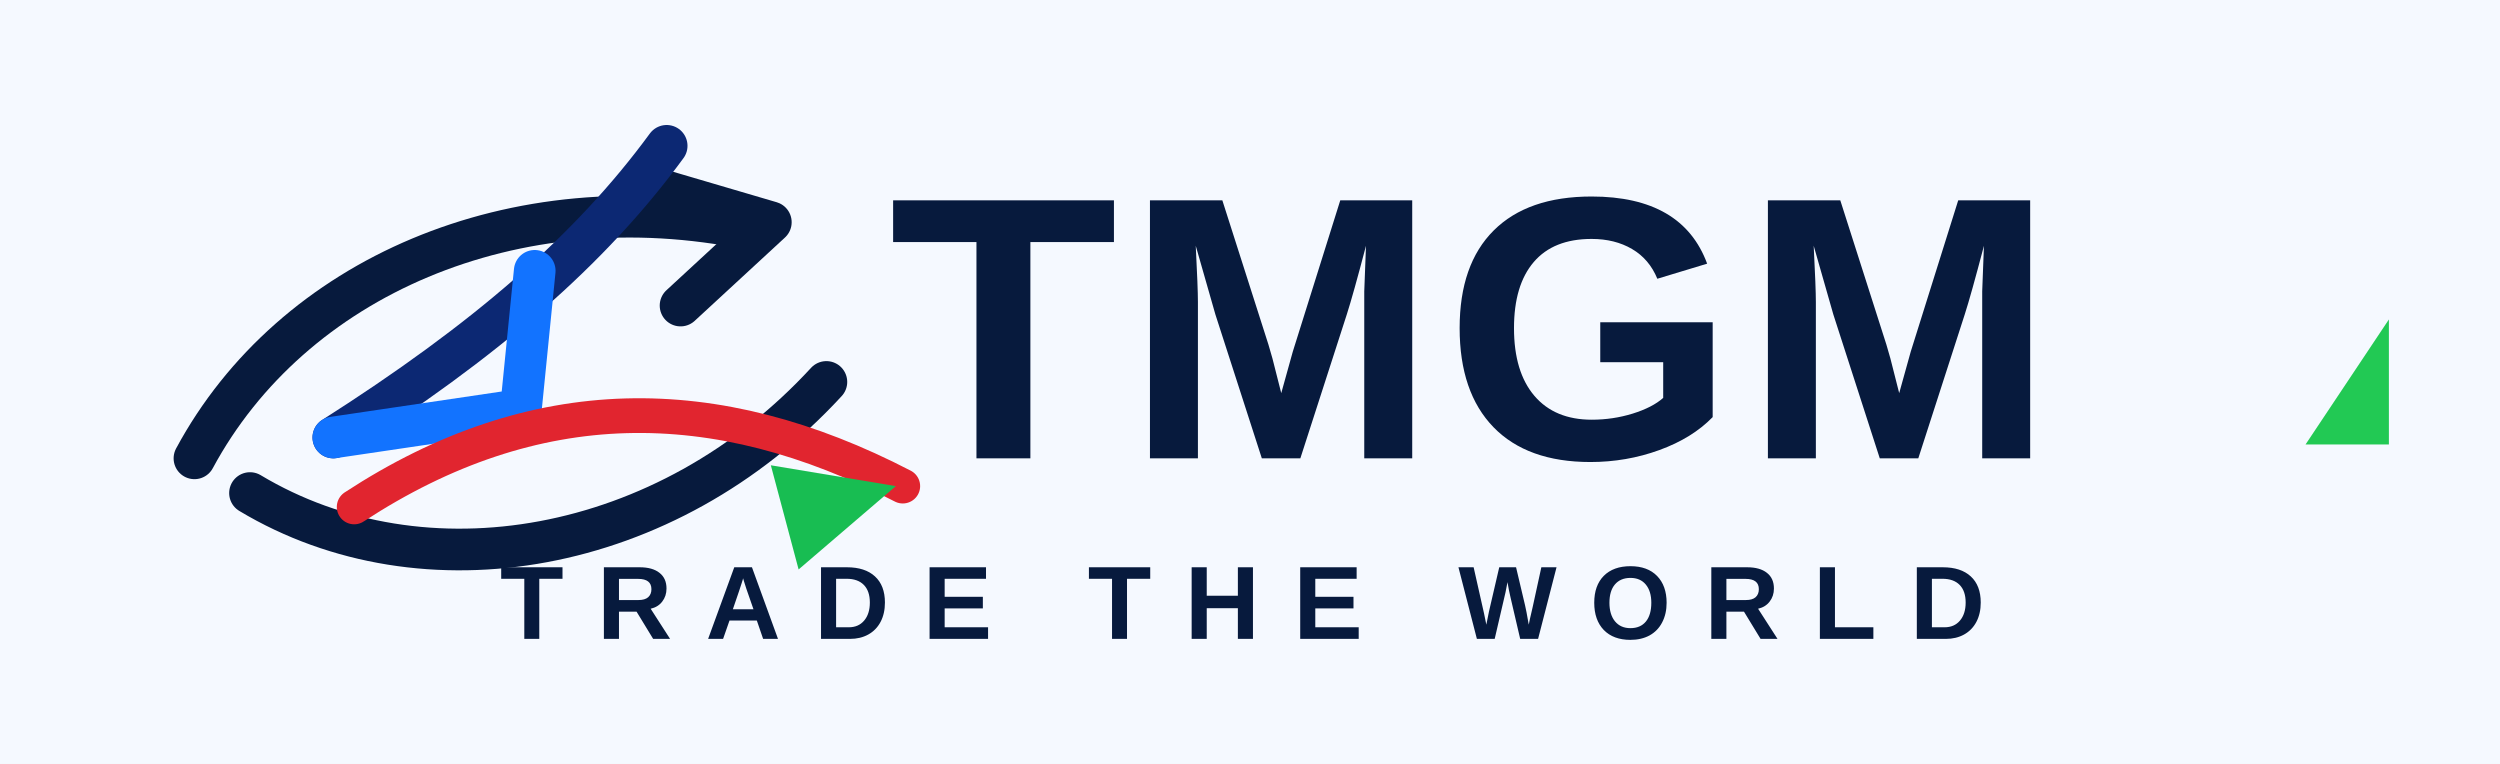
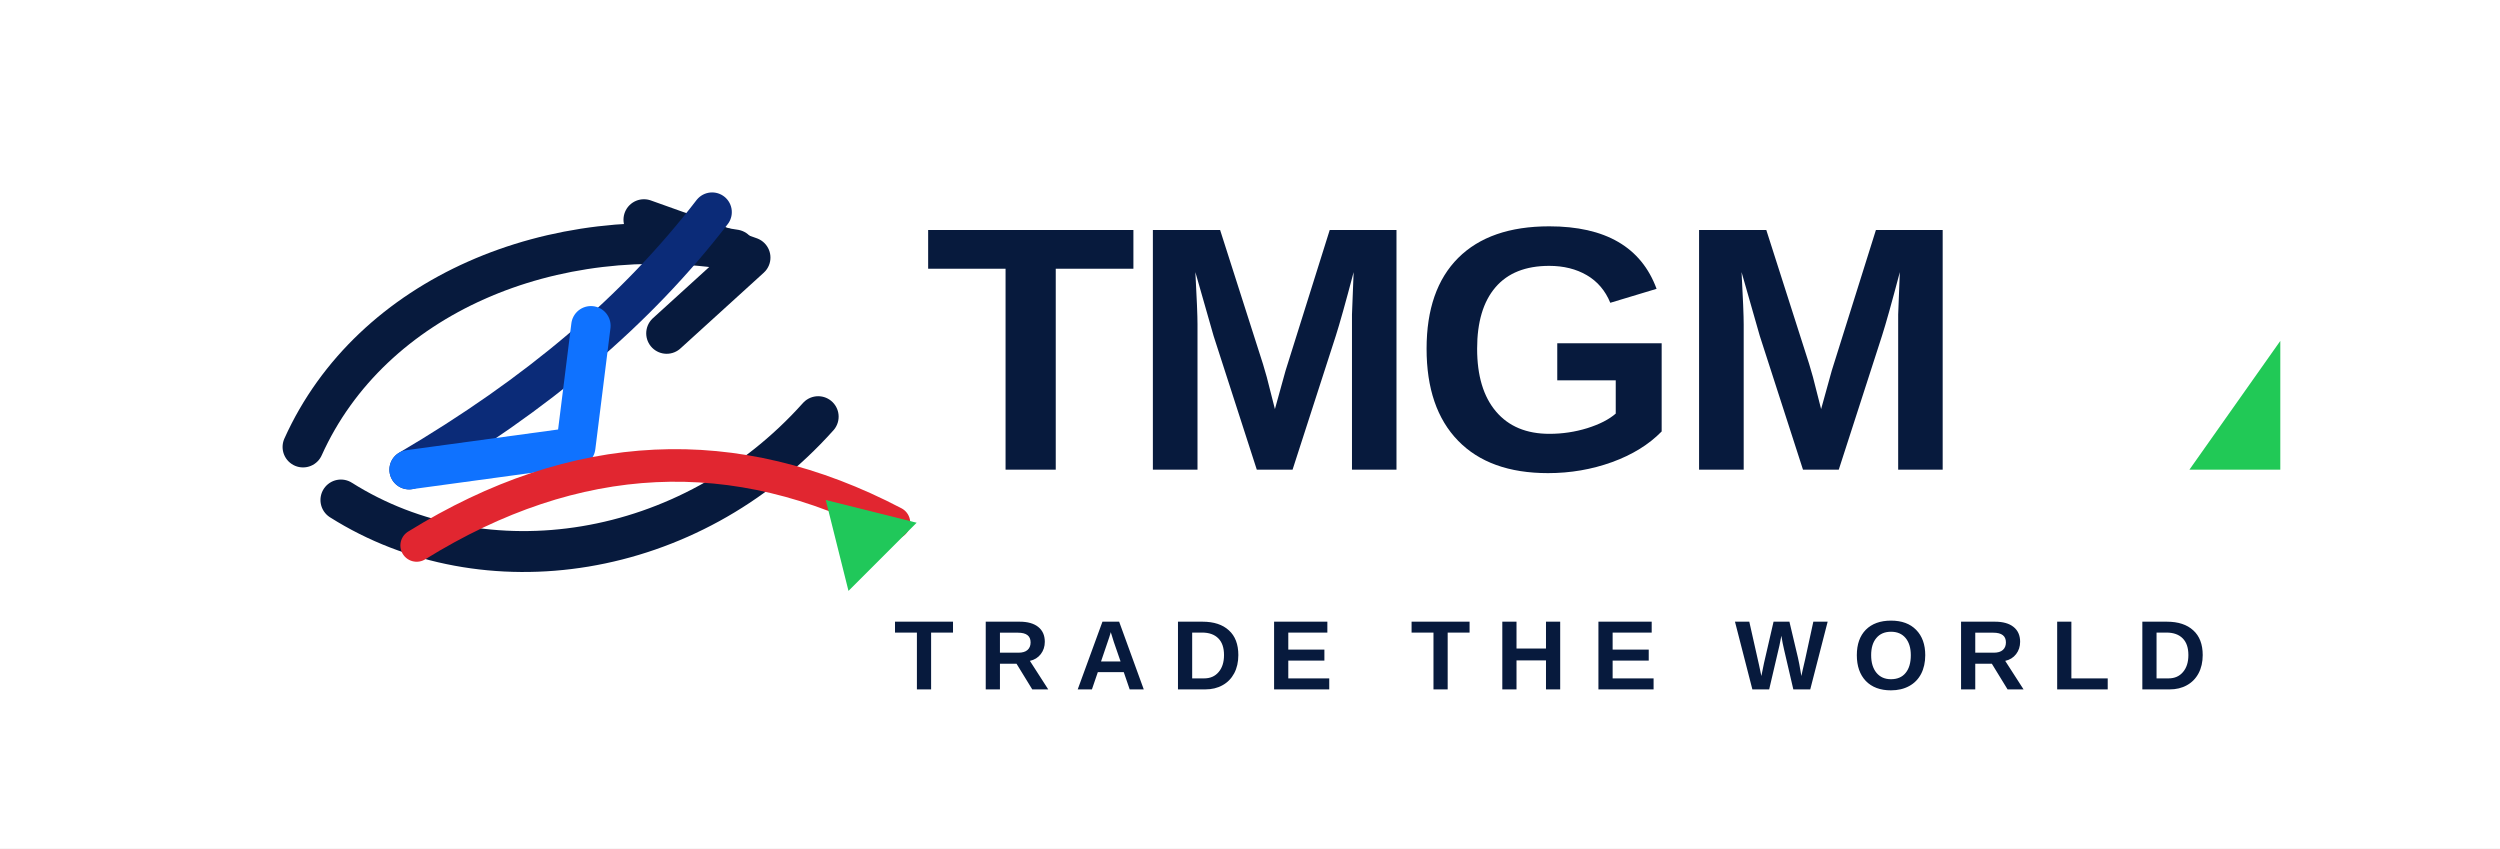
- <svg xmlns="http://www.w3.org/2000/svg" viewBox="0 0 360 110" role="img" aria-label="TMGM Trade The World">
-   <rect width="360" height="110" fill="#f5f9ff" />
-   <g transform="translate(20 16)">
-     <path d="M8 50C22 24 54 10 88 17" fill="none" stroke="#071a3d" stroke-width="6" stroke-linecap="round" />
-     <path d="M16 55C41 70 76 64 99 39" fill="none" stroke="#071a3d" stroke-width="6" stroke-linecap="round" />
-     <path d="M74 11l17 5-13 12" fill="none" stroke="#071a3d" stroke-width="6" stroke-linecap="round" stroke-linejoin="round" />
-     <path d="M28 47c22-14 37-27 48-42" fill="none" stroke="#0c2873" stroke-width="6" stroke-linecap="round" />
-     <path d="M28 47l27-4 2-20" fill="none" stroke="#1273ff" stroke-width="6" stroke-linecap="round" stroke-linejoin="round" />
-     <path d="M31 57c26-17 52-17 79-3" fill="none" stroke="#e1252f" stroke-width="5" stroke-linecap="round" />
-     <path d="M91 51l18 3-14 12" fill="#18bd52" />
+ <svg xmlns="http://www.w3.org/2000/svg" viewBox="0 0 330 112" role="img" aria-label="TMGM Trade The World">
+   <rect width="330" height="112" fill="#fff" />
+   <g transform="translate(36 24)">
+     <path d="M4 35C13 15 37 5 61 9" fill="none" stroke="#071a3d" stroke-width="5.4" stroke-linecap="round" />
+     <path d="M9 42C28 54 55 50 72 31" fill="none" stroke="#071a3d" stroke-width="5.4" stroke-linecap="round" />
+     <path d="M49 5l14 5-11 10" fill="none" stroke="#071a3d" stroke-width="5.4" stroke-linecap="round" stroke-linejoin="round" />
+     <path d="M18 38c17-10 30-21 40-34" fill="none" stroke="#0b2b78" stroke-width="5.2" stroke-linecap="round" />
+     <path d="M18 38l22-3 2-16" fill="none" stroke="#0f72ff" stroke-width="5.2" stroke-linecap="round" stroke-linejoin="round" />
+     <path d="M19 48c21-13 42-14 63-3" fill="none" stroke="#e12630" stroke-width="4.3" stroke-linecap="round" />
+     <path d="M73 42l12 3-9 9" fill="#20c85a" />
  </g>
-   <text x="128" y="66" font-family="Arial Black, Arial, sans-serif" font-size="54" font-weight="900" fill="#071a3d" letter-spacing="1">TMGM</text>
-   <path d="M332 64h12v-18z" fill="#22c954" />
-   <text x="72" y="92" font-family="Arial, sans-serif" font-size="15" font-weight="900" fill="#071a3d" letter-spacing="4.8">TRADE THE WORLD</text>
+   <text x="122" y="62" font-family="Arial Black, Arial, sans-serif" font-size="46" font-weight="900" fill="#071a3d" letter-spacing="-1">TMGM</text>
+   <path d="M289 62h12v-17z" fill="#21c956" />
+   <text x="118" y="91" font-family="Arial, sans-serif" font-size="13" font-weight="900" fill="#071a3d" letter-spacing="3.3">TRADE THE WORLD</text>
</svg>
